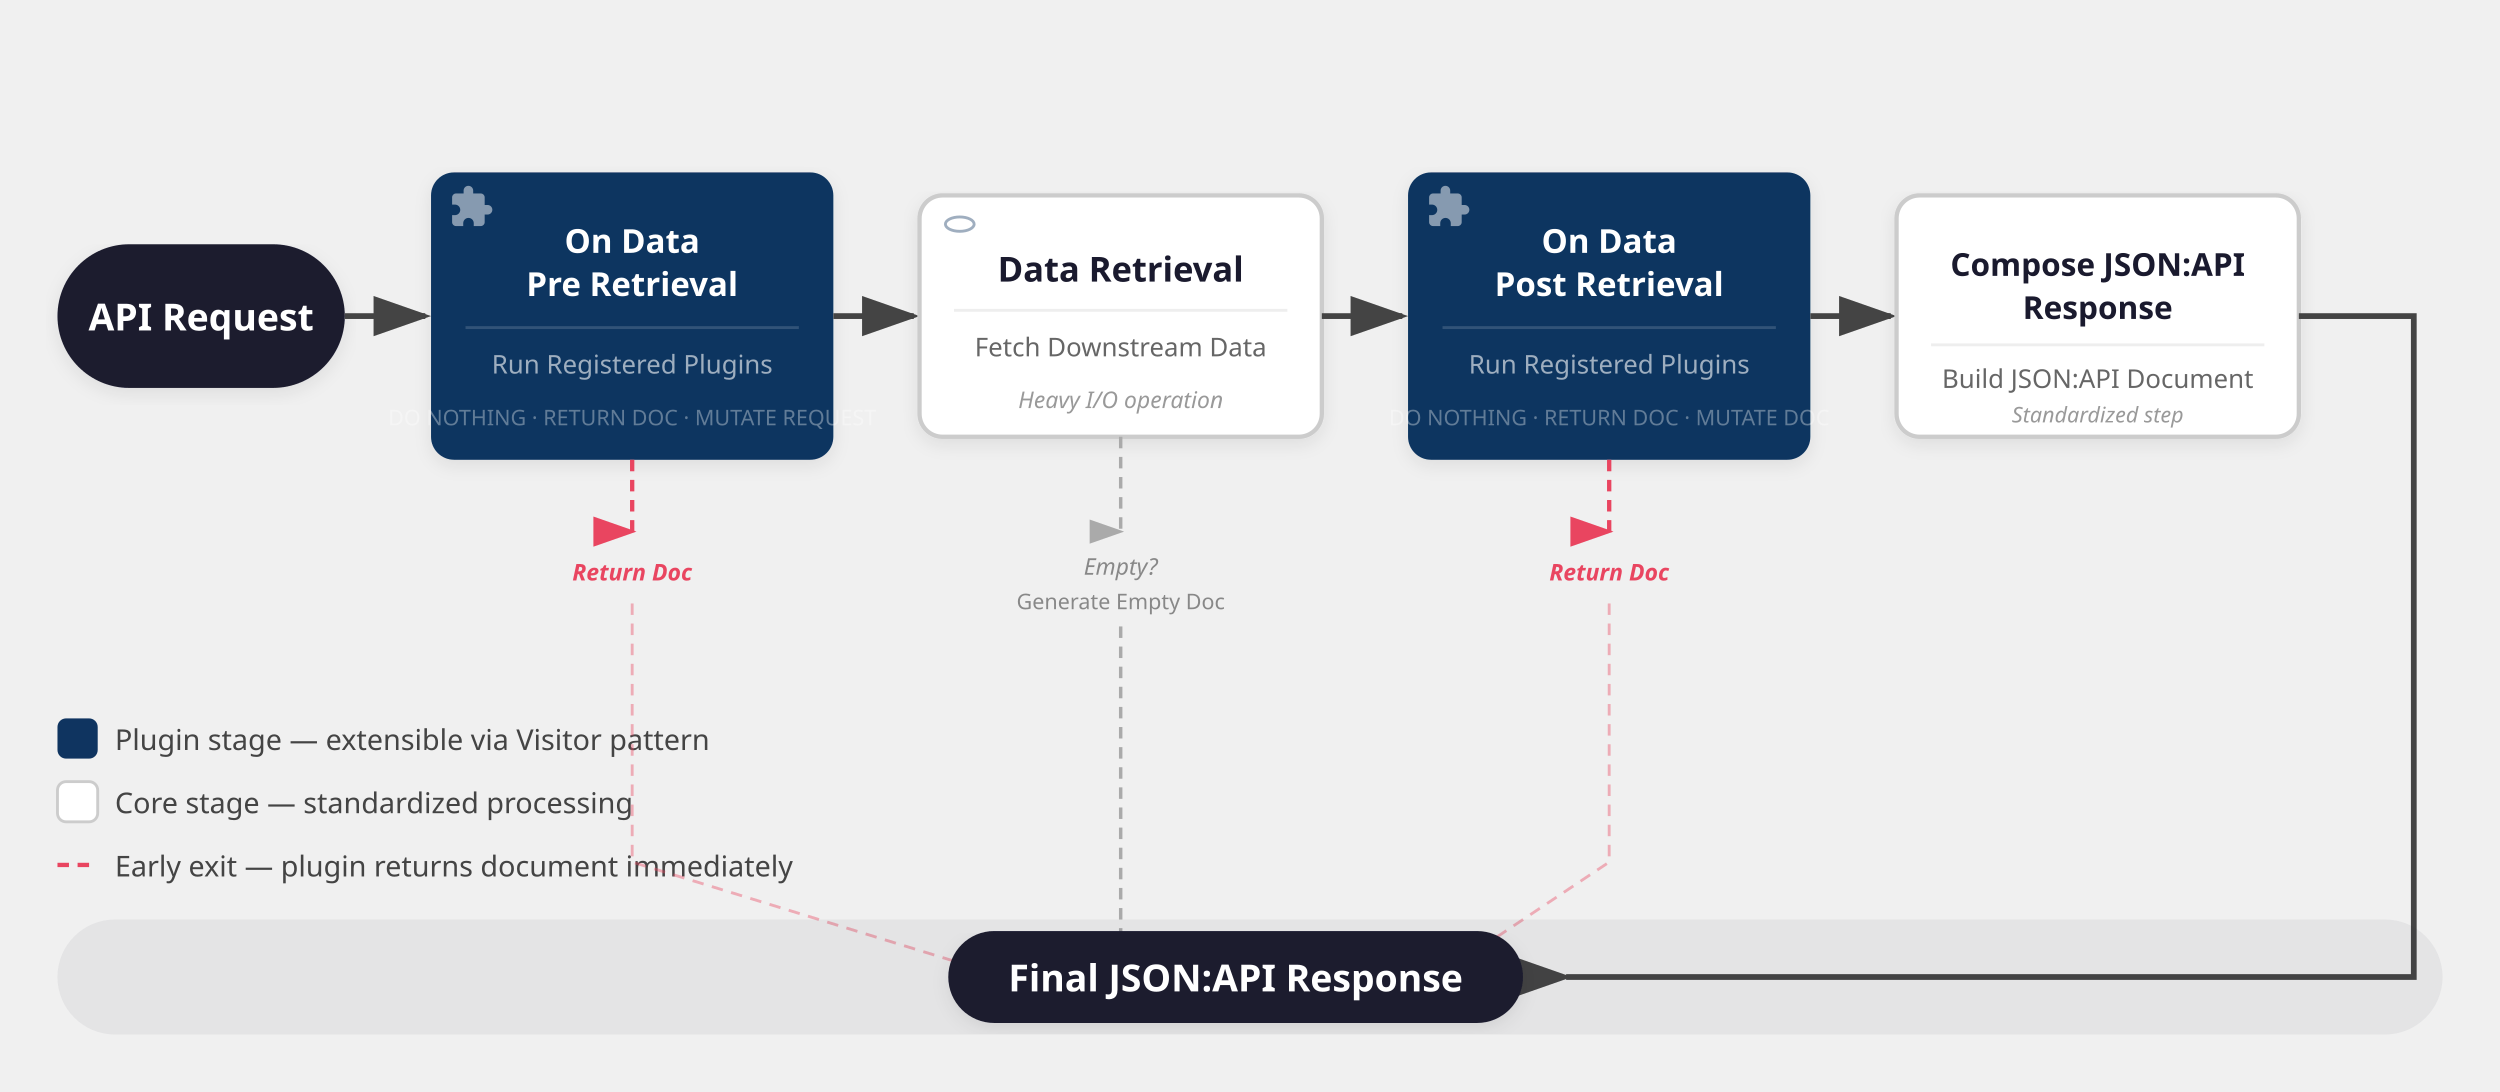
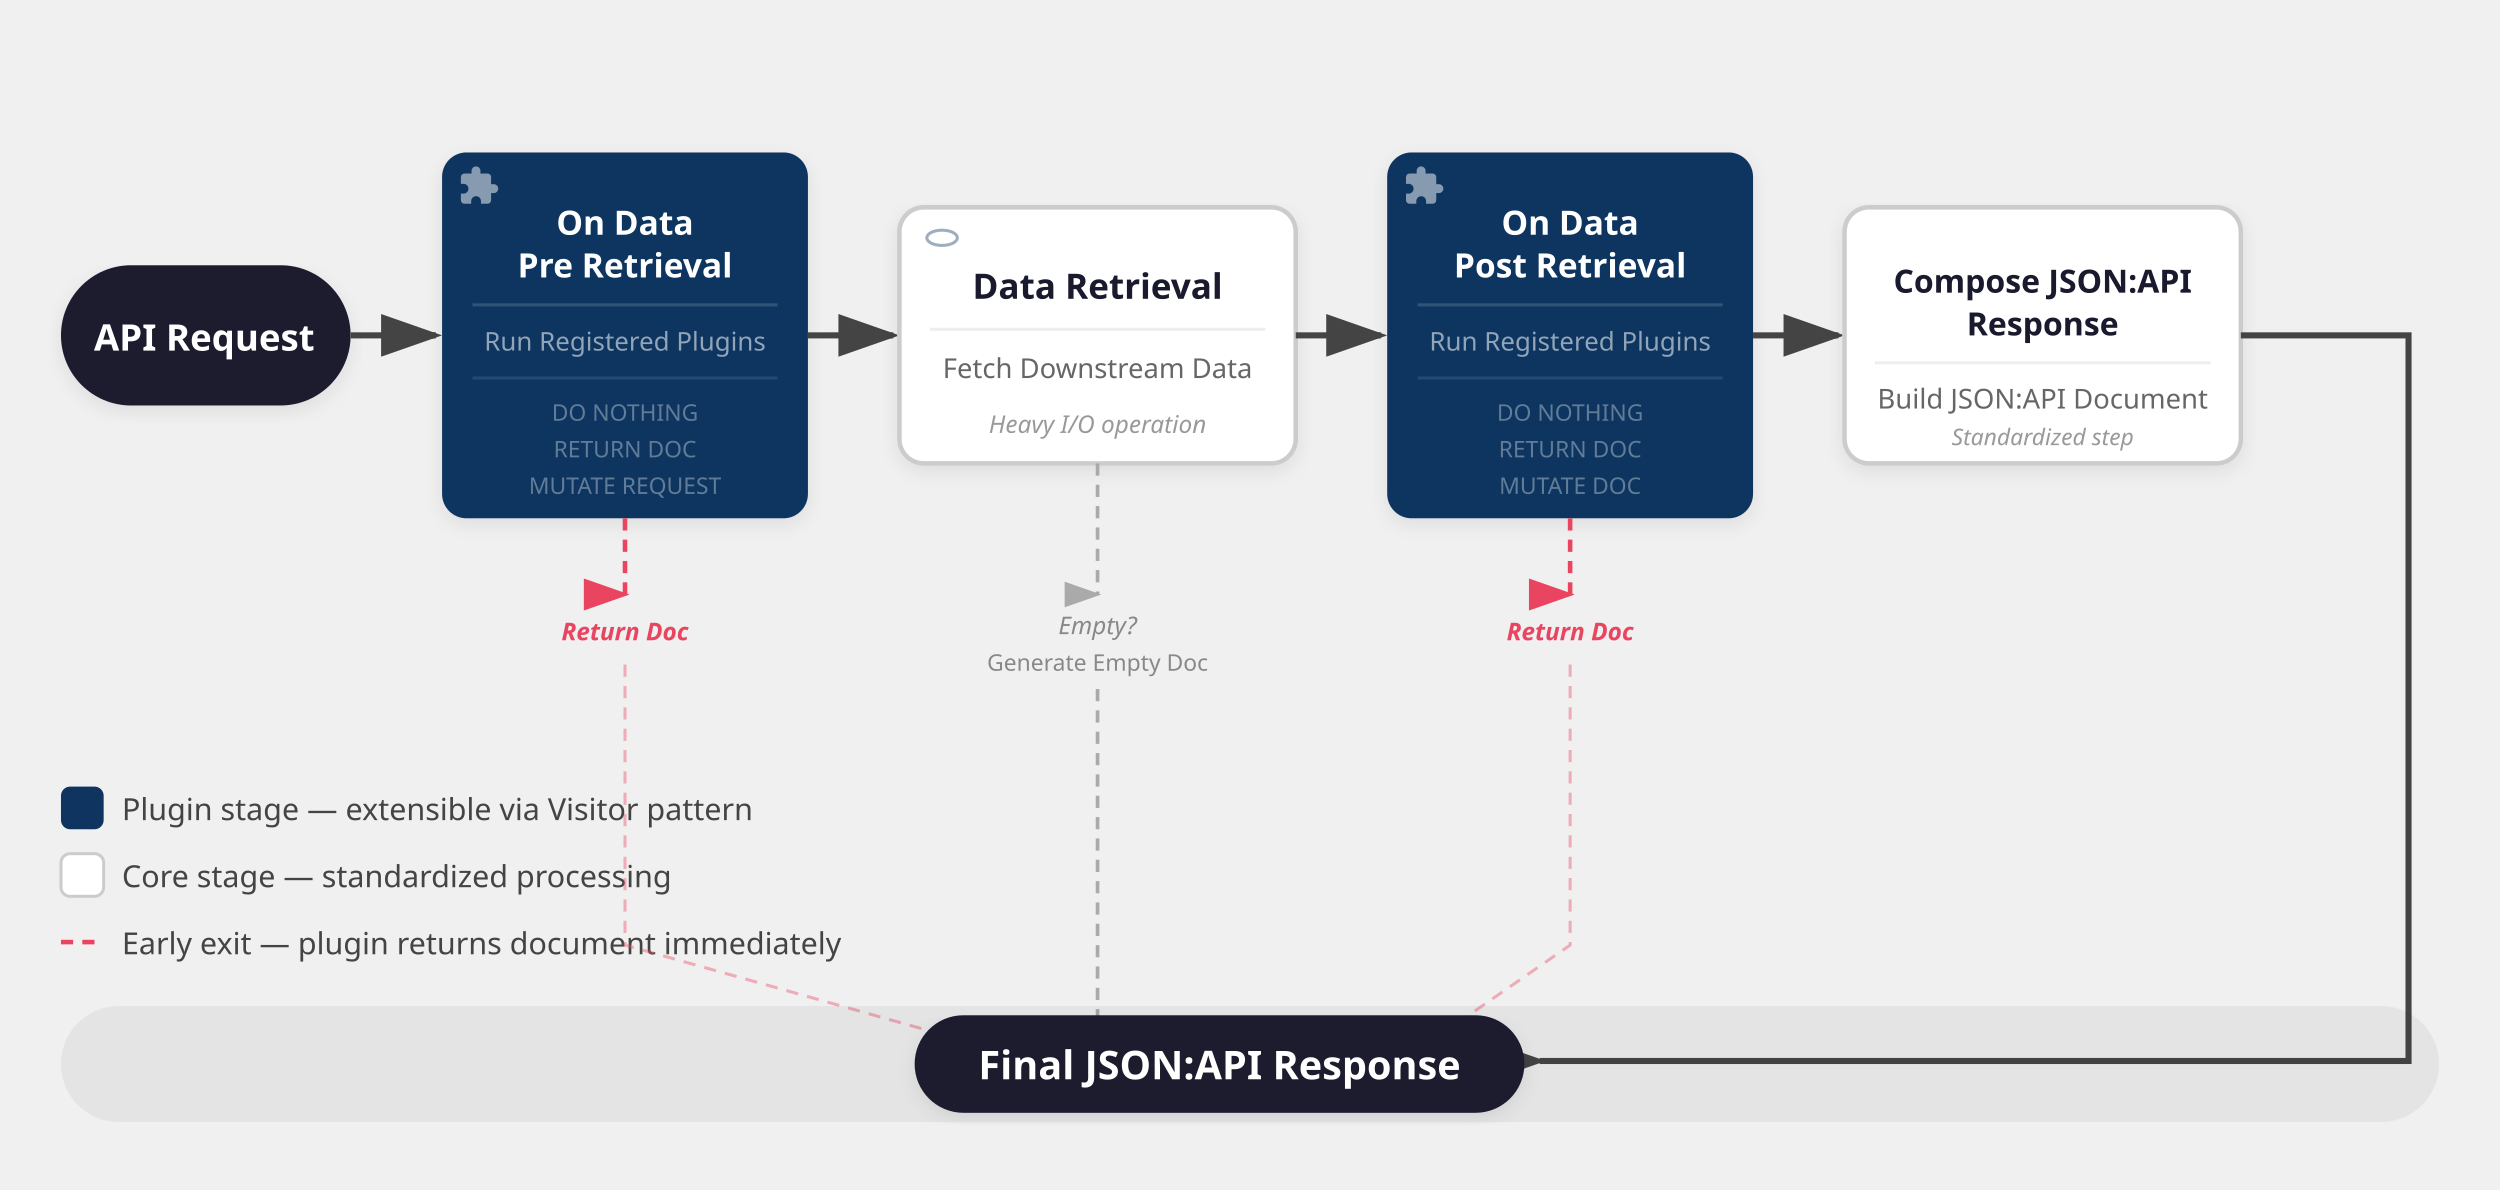
- <svg xmlns="http://www.w3.org/2000/svg" viewBox="0 0 870 380" font-family="'Segoe UI', system-ui, -apple-system, sans-serif">
+ <svg xmlns="http://www.w3.org/2000/svg" viewBox="0 0 820 390" font-family="'Segoe UI', system-ui, -apple-system, sans-serif">
  <defs>
    <marker id="arrow" viewBox="0 0 10 7" refX="9" refY="3.5" markerWidth="10" markerHeight="7" orient="auto-start-auto">
      <path d="M0,0 L10,3.5 L0,7" fill="#444" />
    </marker>
    <marker id="arrow-red" viewBox="0 0 10 7" refX="9" refY="3.5" markerWidth="10" markerHeight="7" orient="auto-start-auto">
      <path d="M0,0 L10,3.5 L0,7" fill="#e94560" />
    </marker>
    <marker id="arrow-muted" viewBox="0 0 10 7" refX="9" refY="3.5" markerWidth="10" markerHeight="7" orient="auto-start-auto">
      <path d="M0,0 L10,3.5 L0,7" fill="#aaa" />
    </marker>
    <filter id="shadow" x="-4%" y="-4%" width="108%" height="116%">
      <feDropShadow dx="0" dy="2" stdDeviation="3" flood-color="#000" flood-opacity="0.08" />
    </filter>
    <symbol id="plugin-icon" viewBox="0 0 24 24">
      <path d="M20.5 11H19V7c0-1.1-.9-2-2-2h-4V3.5C13 2.12 11.88 1 10.5 1S8 2.12 8 3.5V5H4c-1.1 0-2 .9-2 2v3.8h1.5c1.52 0 2.75 1.23 2.75 2.75S5.02 16.3 3.5 16.3H2V20c0 1.1.9 2 2 2h3.8v-1.5c0-1.52 1.23-2.75 2.75-2.75s2.75 1.23 2.75 2.75V22H17c1.1 0 2-.9 2-2v-4h1.5c1.38 0 2.5-1.12 2.5-2.5S21.88 11 20.5 11z" fill="#fff" opacity="0.5" />
    </symbol>
  </defs>
-   <g transform="translate(20, 85)">
-     <rect x="0" y="0" width="100" height="50" rx="25" fill="#1a1a2e" filter="url(#shadow)" />
-     <text x="50" y="30" text-anchor="middle" fill="#fff" font-size="13" font-weight="600">API Request</text>
+   <g transform="translate(20, 87)">
+     <rect x="0" y="0" width="95" height="46" rx="23" fill="#1a1a2e" filter="url(#shadow)" />
+     <text x="47" y="28" text-anchor="middle" fill="#fff" font-size="12" font-weight="600">API Request</text>
  </g>
-   <line x1="120" y1="110" x2="148" y2="110" stroke="#444" stroke-width="2" marker-end="url(#arrow)" />
-   <g transform="translate(150, 60)">
-     <rect x="0" y="0" width="140" height="100" rx="8" fill="#0f3460" filter="url(#shadow)" />
-     <use href="#plugin-icon" x="6" y="4" width="16" height="16" />
-     <text x="70" y="28" text-anchor="middle" fill="#fff" font-size="11.5" font-weight="700">On Data</text>
-     <text x="70" y="43" text-anchor="middle" fill="#fff" font-size="11.5" font-weight="700">Pre Retrieval</text>
-     <line x1="12" y1="54" x2="128" y2="54" stroke="rgba(255,255,255,0.15)" stroke-width="1" />
-     <text x="70" y="70" text-anchor="middle" fill="rgba(255,255,255,0.6)" font-size="9">Run Registered Plugins</text>
-     <text x="70" y="88" text-anchor="middle" fill="rgba(255,255,255,0.35)" font-size="7.5" font-weight="500">DO NOTHING · RETURN DOC · MUTATE REQUEST</text>
+   <line x1="115" y1="110" x2="143" y2="110" stroke="#444" stroke-width="2" marker-end="url(#arrow)" />
+   <g transform="translate(145, 50)">
+     <rect x="0" y="0" width="120" height="120" rx="8" fill="#0f3460" filter="url(#shadow)" />
+     <use href="#plugin-icon" x="5" y="4" width="14" height="14" />
+     <text x="60" y="27" text-anchor="middle" fill="#fff" font-size="11" font-weight="700">On Data</text>
+     <text x="60" y="41" text-anchor="middle" fill="#fff" font-size="11" font-weight="700">Pre Retrieval</text>
+     <line x1="10" y1="50" x2="110" y2="50" stroke="rgba(255,255,255,0.15)" stroke-width="1" />
+     <text x="60" y="65" text-anchor="middle" fill="rgba(255,255,255,0.55)" font-size="8.5">Run Registered Plugins</text>
+     <line x1="10" y1="74" x2="110" y2="74" stroke="rgba(255,255,255,0.1)" stroke-width="1" />
+     <text x="60" y="88" text-anchor="middle" fill="rgba(255,255,255,0.35)" font-size="7.5" font-weight="500">DO NOTHING</text>
+     <text x="60" y="100" text-anchor="middle" fill="rgba(255,255,255,0.35)" font-size="7.5" font-weight="500">RETURN DOC</text>
+     <text x="60" y="112" text-anchor="middle" fill="rgba(255,255,255,0.35)" font-size="7.5" font-weight="500">MUTATE REQUEST</text>
  </g>
-   <line x1="220" y1="160" x2="220" y2="185" stroke="#e94560" stroke-width="1.5" stroke-dasharray="4,3" marker-end="url(#arrow-red)" />
-   <text x="220" y="202" text-anchor="middle" fill="#e94560" font-size="8" font-weight="600" font-style="italic">Return Doc</text>
-   <line x1="290" y1="110" x2="318" y2="110" stroke="#444" stroke-width="2" marker-end="url(#arrow)" />
-   <g transform="translate(320, 68)">
-     <rect x="0" y="0" width="140" height="84" rx="8" fill="#fff" stroke="#ccc" stroke-width="1.5" filter="url(#shadow)" />
+   <line x1="205" y1="170" x2="205" y2="195" stroke="#e94560" stroke-width="1.5" stroke-dasharray="4,3" marker-end="url(#arrow-red)" />
+   <text x="205" y="210" text-anchor="middle" fill="#e94560" font-size="8" font-weight="600" font-style="italic">Return Doc</text>
+   <line x1="265" y1="110" x2="293" y2="110" stroke="#444" stroke-width="2" marker-end="url(#arrow)" />
+   <g transform="translate(295, 68)">
+     <rect x="0" y="0" width="130" height="84" rx="8" fill="#fff" stroke="#ccc" stroke-width="1.5" filter="url(#shadow)" />
    <ellipse cx="14" cy="10" rx="5" ry="2.5" fill="none" stroke="#0f3460" stroke-width="1" opacity="0.4" />
-     <text x="70" y="30" text-anchor="middle" fill="#1a1a2e" font-size="12" font-weight="700">Data Retrieval</text>
-     <line x1="12" y1="40" x2="128" y2="40" stroke="#eee" stroke-width="1" />
-     <text x="70" y="56" text-anchor="middle" fill="#666" font-size="9">Fetch Downstream Data</text>
-     <text x="70" y="74" text-anchor="middle" fill="#999" font-size="8" font-style="italic">Heavy I/O operation</text>
+     <text x="65" y="30" text-anchor="middle" fill="#1a1a2e" font-size="11.5" font-weight="700">Data Retrieval</text>
+     <line x1="10" y1="40" x2="120" y2="40" stroke="#eee" stroke-width="1" />
+     <text x="65" y="56" text-anchor="middle" fill="#666" font-size="9">Fetch Downstream Data</text>
+     <text x="65" y="74" text-anchor="middle" fill="#999" font-size="8" font-style="italic">Heavy I/O operation</text>
  </g>
-   <line x1="390" y1="152" x2="390" y2="185" stroke="#aaa" stroke-width="1.2" stroke-dasharray="4,3" marker-end="url(#arrow-muted)" />
-   <text x="390" y="200" text-anchor="middle" fill="#888" font-size="8" font-style="italic">Empty?</text>
-   <text x="390" y="212" text-anchor="middle" fill="#888" font-size="7.5">Generate Empty Doc</text>
-   <line x1="460" y1="110" x2="488" y2="110" stroke="#444" stroke-width="2" marker-end="url(#arrow)" />
-   <g transform="translate(490, 60)">
-     <rect x="0" y="0" width="140" height="100" rx="8" fill="#0f3460" filter="url(#shadow)" />
-     <use href="#plugin-icon" x="6" y="4" width="16" height="16" />
-     <text x="70" y="28" text-anchor="middle" fill="#fff" font-size="11.5" font-weight="700">On Data</text>
-     <text x="70" y="43" text-anchor="middle" fill="#fff" font-size="11.5" font-weight="700">Post Retrieval</text>
-     <line x1="12" y1="54" x2="128" y2="54" stroke="rgba(255,255,255,0.15)" stroke-width="1" />
-     <text x="70" y="70" text-anchor="middle" fill="rgba(255,255,255,0.6)" font-size="9">Run Registered Plugins</text>
-     <text x="70" y="88" text-anchor="middle" fill="rgba(255,255,255,0.35)" font-size="7.5" font-weight="500">DO NOTHING · RETURN DOC · MUTATE DOC</text>
+   <line x1="360" y1="152" x2="360" y2="195" stroke="#aaa" stroke-width="1.2" stroke-dasharray="4,3" marker-end="url(#arrow-muted)" />
+   <text x="360" y="208" text-anchor="middle" fill="#888" font-size="8" font-style="italic">Empty?</text>
+   <text x="360" y="220" text-anchor="middle" fill="#888" font-size="7.5">Generate Empty Doc</text>
+   <line x1="425" y1="110" x2="453" y2="110" stroke="#444" stroke-width="2" marker-end="url(#arrow)" />
+   <g transform="translate(455, 50)">
+     <rect x="0" y="0" width="120" height="120" rx="8" fill="#0f3460" filter="url(#shadow)" />
+     <use href="#plugin-icon" x="5" y="4" width="14" height="14" />
+     <text x="60" y="27" text-anchor="middle" fill="#fff" font-size="11" font-weight="700">On Data</text>
+     <text x="60" y="41" text-anchor="middle" fill="#fff" font-size="11" font-weight="700">Post Retrieval</text>
+     <line x1="10" y1="50" x2="110" y2="50" stroke="rgba(255,255,255,0.15)" stroke-width="1" />
+     <text x="60" y="65" text-anchor="middle" fill="rgba(255,255,255,0.55)" font-size="8.5">Run Registered Plugins</text>
+     <line x1="10" y1="74" x2="110" y2="74" stroke="rgba(255,255,255,0.1)" stroke-width="1" />
+     <text x="60" y="88" text-anchor="middle" fill="rgba(255,255,255,0.35)" font-size="7.5" font-weight="500">DO NOTHING</text>
+     <text x="60" y="100" text-anchor="middle" fill="rgba(255,255,255,0.35)" font-size="7.5" font-weight="500">RETURN DOC</text>
+     <text x="60" y="112" text-anchor="middle" fill="rgba(255,255,255,0.35)" font-size="7.5" font-weight="500">MUTATE DOC</text>
  </g>
-   <line x1="560" y1="160" x2="560" y2="185" stroke="#e94560" stroke-width="1.5" stroke-dasharray="4,3" marker-end="url(#arrow-red)" />
-   <text x="560" y="202" text-anchor="middle" fill="#e94560" font-size="8" font-weight="600" font-style="italic">Return Doc</text>
-   <line x1="630" y1="110" x2="658" y2="110" stroke="#444" stroke-width="2" marker-end="url(#arrow)" />
-   <g transform="translate(660, 68)">
-     <rect x="0" y="0" width="140" height="84" rx="8" fill="#fff" stroke="#ccc" stroke-width="1.5" filter="url(#shadow)" />
-     <text x="70" y="28" text-anchor="middle" fill="#1a1a2e" font-size="11" font-weight="700">Compose JSON:API</text>
-     <text x="70" y="43" text-anchor="middle" fill="#1a1a2e" font-size="11" font-weight="700">Response</text>
-     <line x1="12" y1="52" x2="128" y2="52" stroke="#eee" stroke-width="1" />
-     <text x="70" y="67" text-anchor="middle" fill="#666" font-size="9">Build JSON:API Document</text>
-     <text x="70" y="79" text-anchor="middle" fill="#999" font-size="7.5" font-style="italic">Standardized step</text>
+   <line x1="515" y1="170" x2="515" y2="195" stroke="#e94560" stroke-width="1.5" stroke-dasharray="4,3" marker-end="url(#arrow-red)" />
+   <text x="515" y="210" text-anchor="middle" fill="#e94560" font-size="8" font-weight="600" font-style="italic">Return Doc</text>
+   <line x1="575" y1="110" x2="603" y2="110" stroke="#444" stroke-width="2" marker-end="url(#arrow)" />
+   <g transform="translate(605, 68)">
+     <rect x="0" y="0" width="130" height="84" rx="8" fill="#fff" stroke="#ccc" stroke-width="1.5" filter="url(#shadow)" />
+     <text x="65" y="28" text-anchor="middle" fill="#1a1a2e" font-size="10.5" font-weight="700">Compose JSON:API</text>
+     <text x="65" y="42" text-anchor="middle" fill="#1a1a2e" font-size="10.5" font-weight="700">Response</text>
+     <line x1="10" y1="51" x2="120" y2="51" stroke="#eee" stroke-width="1" />
+     <text x="65" y="66" text-anchor="middle" fill="#666" font-size="9">Build JSON:API Document</text>
+     <text x="65" y="78" text-anchor="middle" fill="#999" font-size="7.5" font-style="italic">Standardized step</text>
  </g>
-   <g transform="translate(20, 250)">
+   <g transform="translate(20, 258)">
    <rect x="0" y="0" width="14" height="14" rx="3" fill="#0f3460" />
    <text x="20" y="11" fill="#444" font-size="10">Plugin stage — extensible via Visitor pattern</text>
    <rect x="0" y="22" width="14" height="14" rx="3" fill="#fff" stroke="#ccc" stroke-width="1" />
    <text x="20" y="33" fill="#444" font-size="10">Core stage — standardized processing</text>
    <line x1="0" y1="51" x2="14" y2="51" stroke="#e94560" stroke-width="1.5" stroke-dasharray="4,3" />
    <text x="20" y="55" fill="#444" font-size="10">Early exit — plugin returns document immediately</text>
  </g>
-   <path d="M220,210 L220,300 L350,340" stroke="#e94560" stroke-width="1" stroke-dasharray="4,3" fill="none" opacity="0.4" />
-   <path d="M560,210 L560,300 L500,340" stroke="#e94560" stroke-width="1" stroke-dasharray="4,3" fill="none" opacity="0.4" />
-   <path d="M390,218 L390,340 L355,340" stroke="#aaa" stroke-width="1.2" stroke-dasharray="4,3" fill="none" marker-end="url(#arrow-muted)" />
-   <path d="M800,110 L840,110 L840,340 L545,340" stroke="#444" stroke-width="2" fill="none" marker-end="url(#arrow)" />
-   <rect x="20" y="320" width="830" height="40" rx="20" fill="#1a1a2e" opacity="0.06" />
-   <rect x="330" y="324" width="200" height="32" rx="16" fill="#1a1a2e" filter="url(#shadow)" />
-   <text x="430" y="345" text-anchor="middle" fill="#fff" font-size="13" font-weight="600">Final JSON:API Response</text>
+   <path d="M205,218 L205,310 L340,348" stroke="#e94560" stroke-width="1" stroke-dasharray="4,3" fill="none" opacity="0.4" />
+   <path d="M515,218 L515,310 L460,348" stroke="#e94560" stroke-width="1" stroke-dasharray="4,3" fill="none" opacity="0.4" />
+   <path d="M360,226 L360,348 L345,348" stroke="#aaa" stroke-width="1.2" stroke-dasharray="4,3" fill="none" marker-end="url(#arrow-muted)" />
+   <path d="M735,110 L790,110 L790,348 L505,348" stroke="#444" stroke-width="2" fill="none" marker-end="url(#arrow)" />
+   <rect x="20" y="330" width="780" height="38" rx="19" fill="#1a1a2e" opacity="0.06" />
+   <rect x="300" y="333" width="200" height="32" rx="16" fill="#1a1a2e" filter="url(#shadow)" />
+   <text x="400" y="354" text-anchor="middle" fill="#fff" font-size="13" font-weight="600">Final JSON:API Response</text>
</svg>
